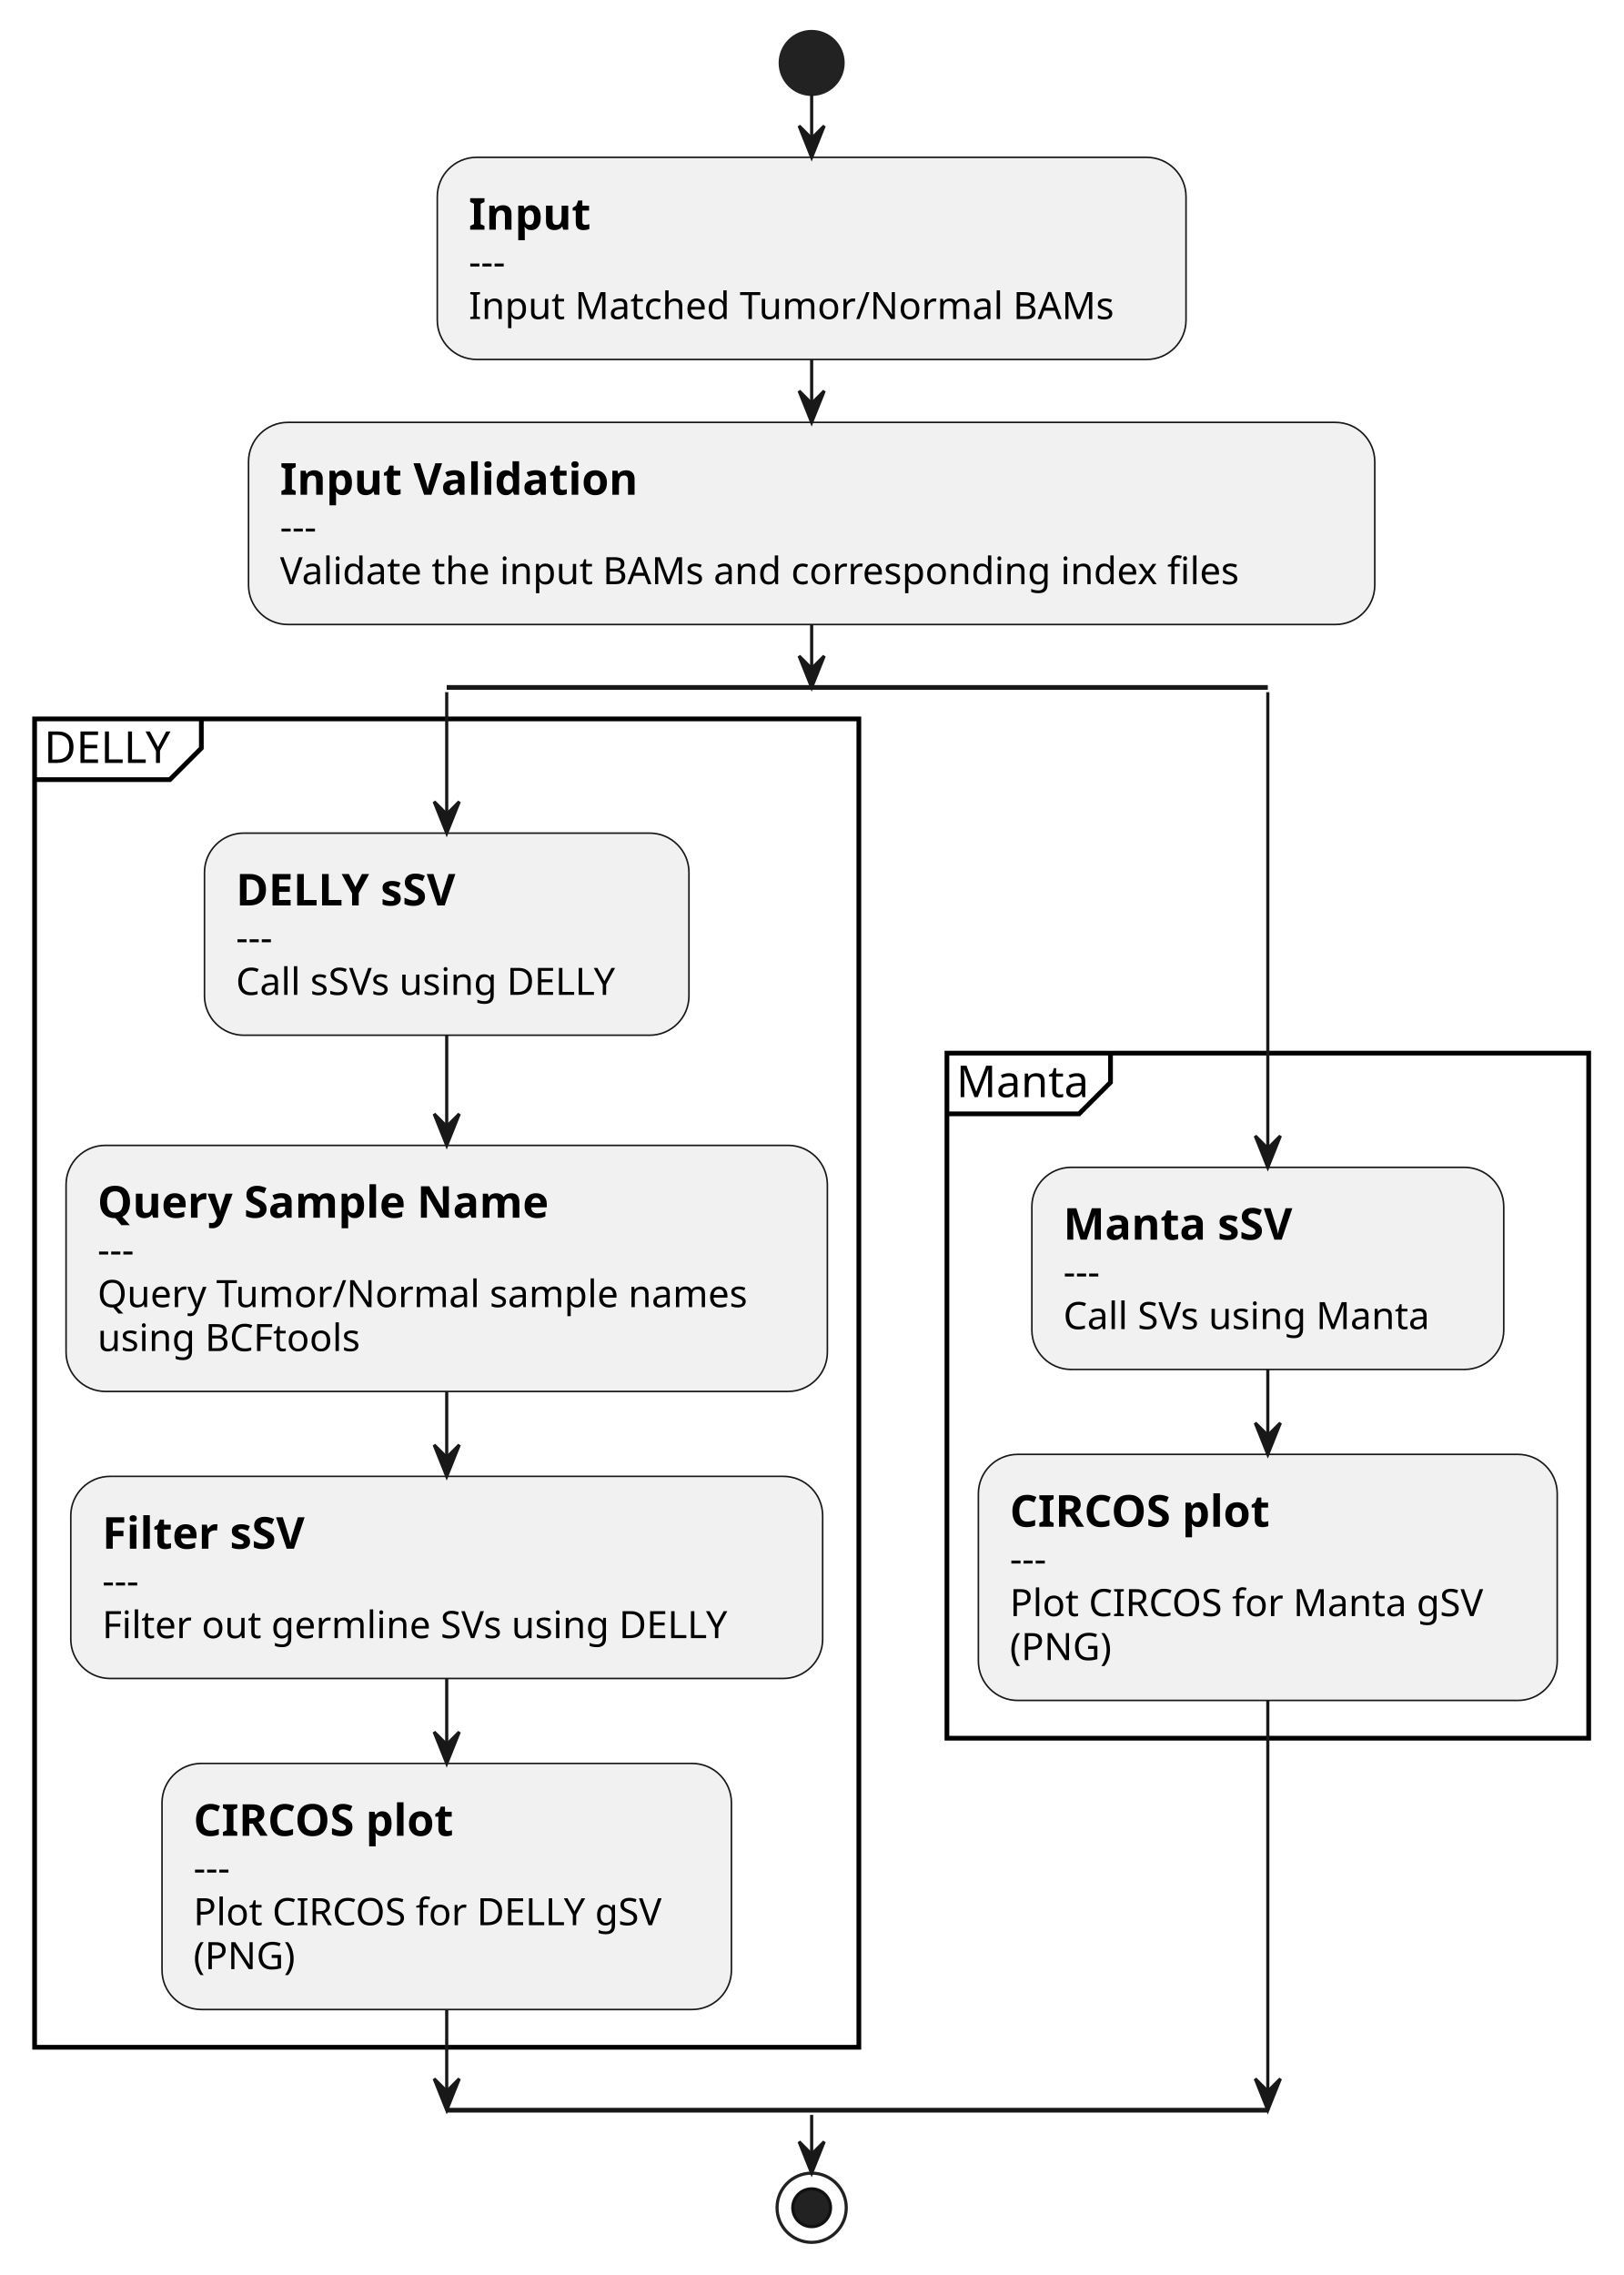
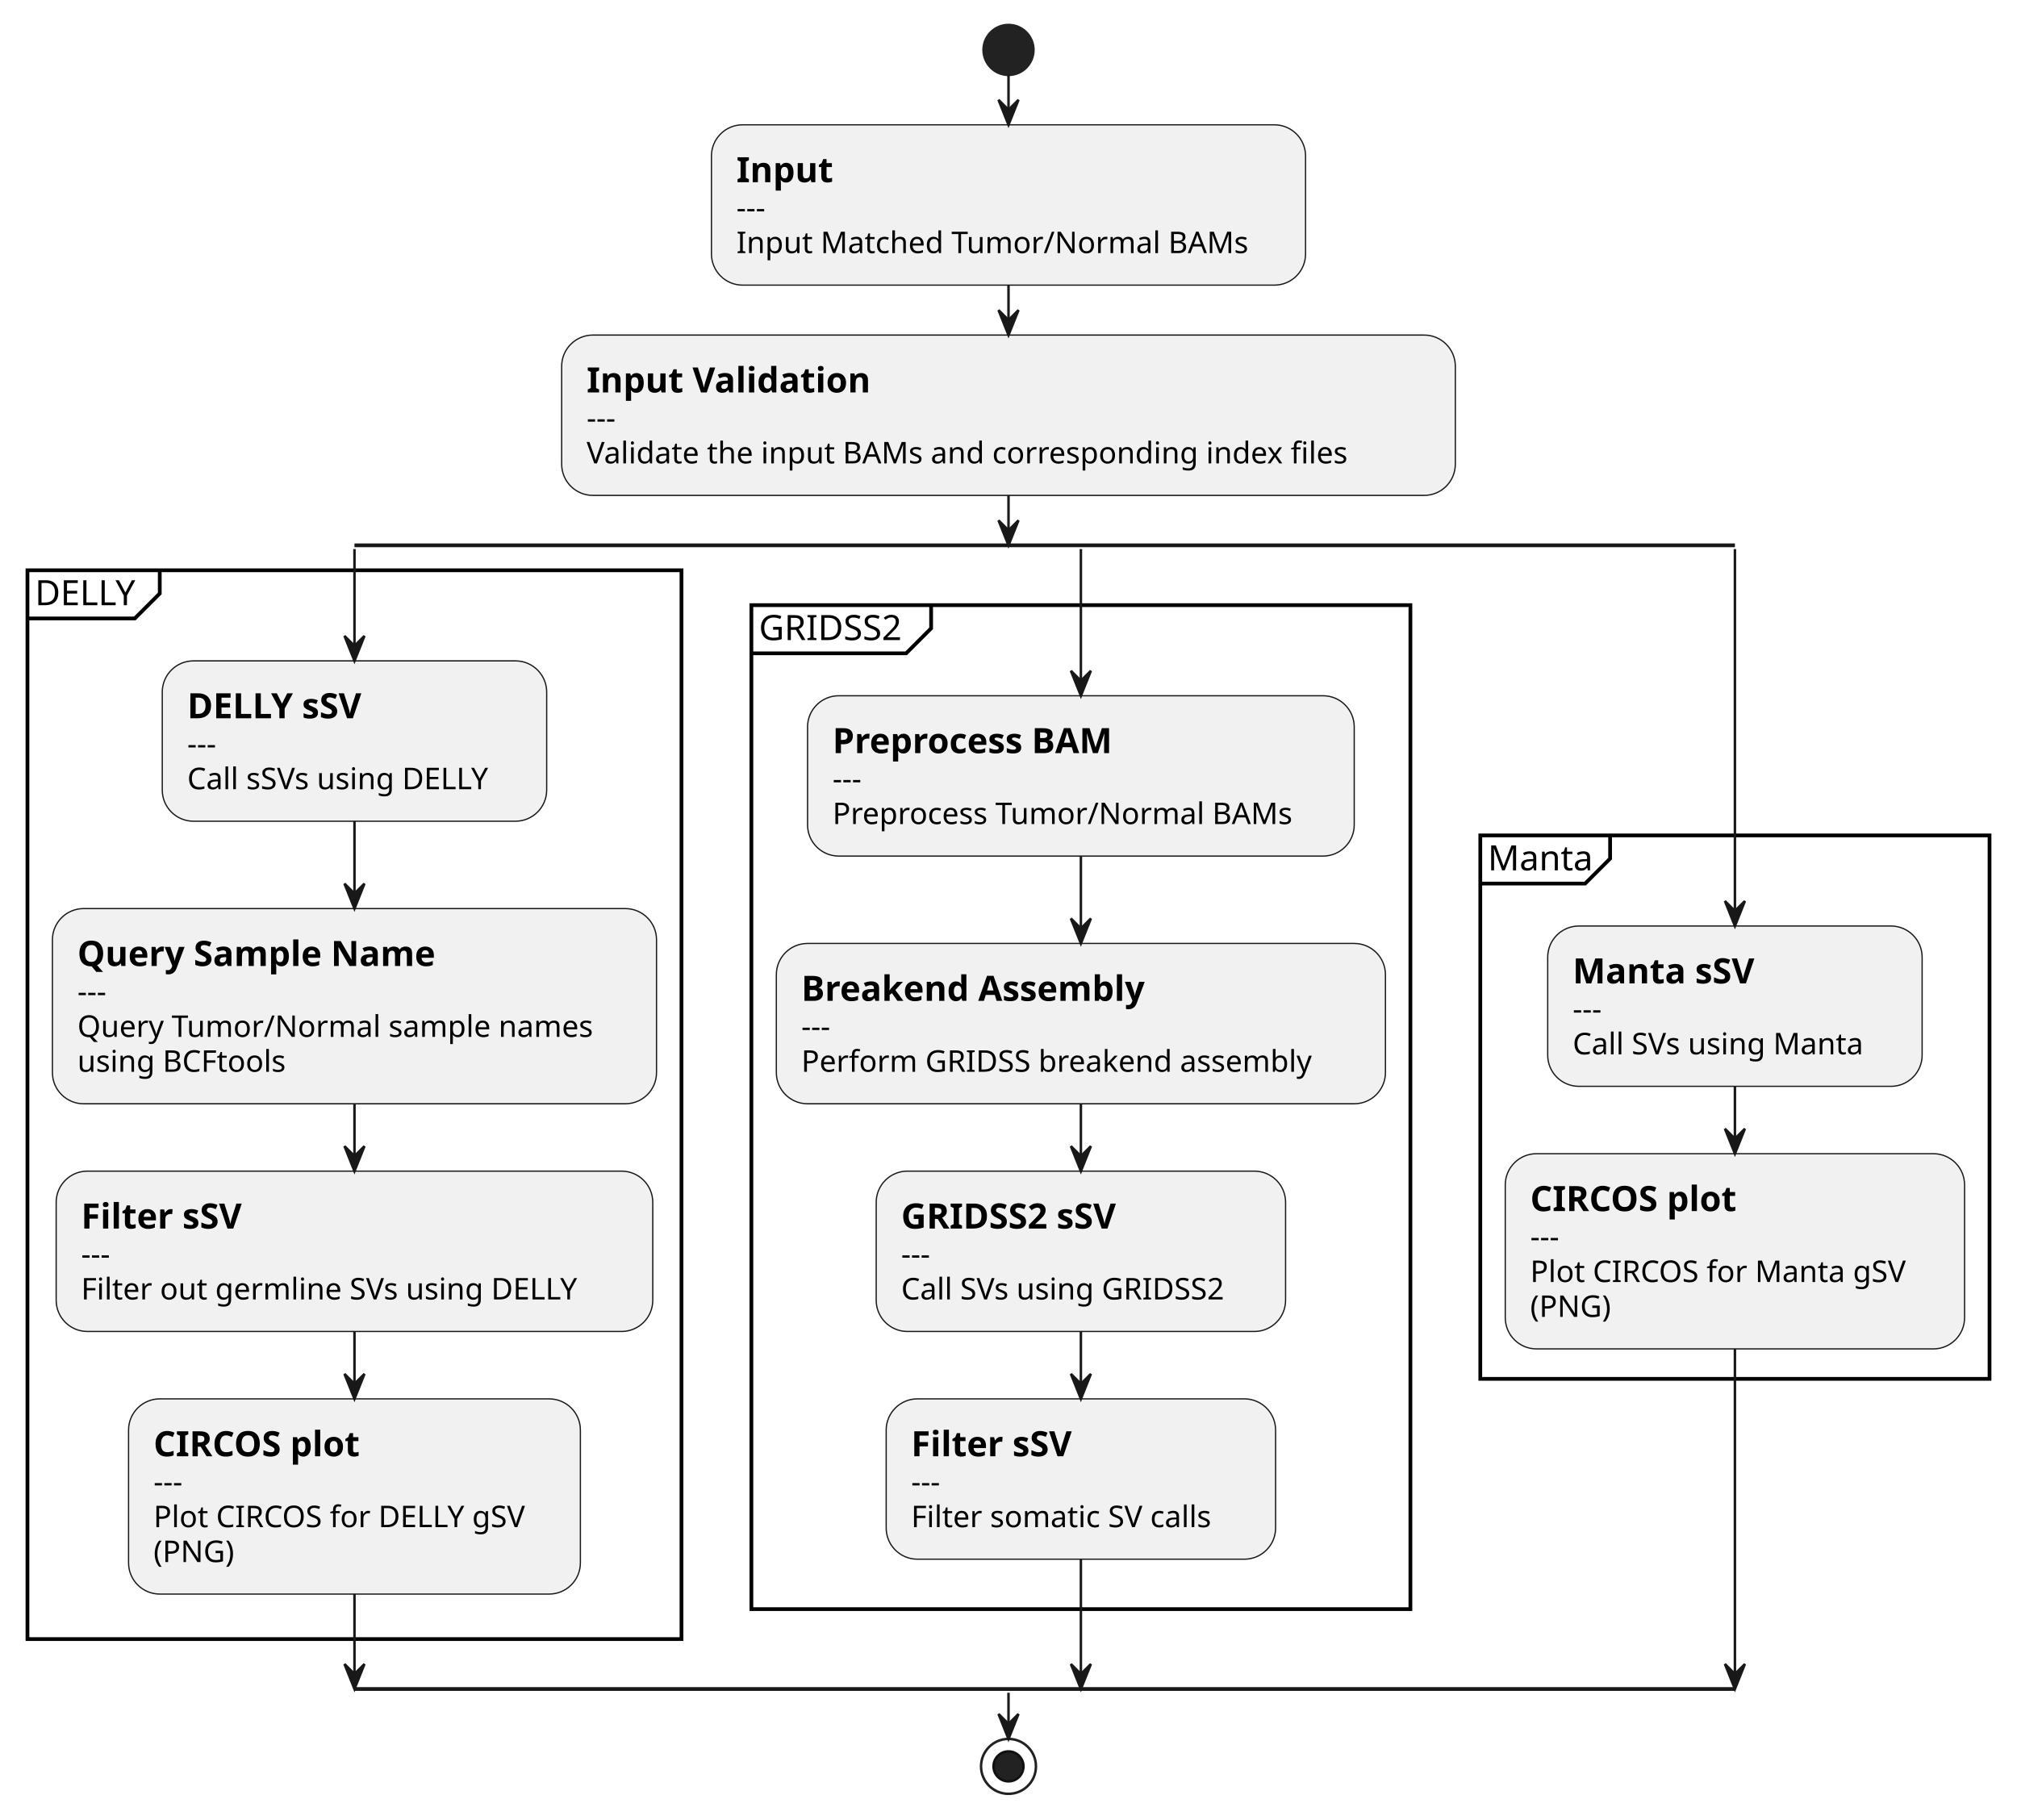
- <svg xmlns="http://www.w3.org/2000/svg" contentStyleType="text/css" height="723px" preserveAspectRatio="none" style="width:516px;height:723px;background:#FFFFFF;" version="1.1" viewBox="0 0 516 723" width="516px" zoomAndPan="magnify">
+ <svg xmlns="http://www.w3.org/2000/svg" contentStyleType="text/css" height="729px" preserveAspectRatio="none" style="width:808px;height:729px;background:#FFFFFF;" version="1.1" viewBox="0 0 808 729" width="808px" zoomAndPan="magnify">
  <defs />
  <g>
-     <ellipse cx="258" cy="20" fill="#222222" rx="10" ry="10" style="stroke:#222222;stroke-width:1.0;" />
-     <rect fill="#F1F1F1" height="64.234" rx="12.5" ry="12.5" style="stroke:#181818;stroke-width:0.5;" width="238" x="139" y="50" />
-     <text fill="#000000" font-family="sans-serif" font-size="14" font-weight="bold" lengthAdjust="spacing" textLength="40" x="149" y="72.995">Input</text>
-     <text fill="#000000" font-family="sans-serif" font-size="12" lengthAdjust="spacing" textLength="12" x="149" y="87.436">---</text>
-     <text fill="#000000" font-family="sans-serif" font-size="12" lengthAdjust="spacing" textLength="218" x="149" y="101.404">Input Matched Tumor/Normal BAMs</text>
-     <rect fill="#F1F1F1" height="64.234" rx="12.5" ry="12.5" style="stroke:#181818;stroke-width:0.5;" width="358" x="79" y="134.234" />
-     <text fill="#000000" font-family="sans-serif" font-size="14" font-weight="bold" lengthAdjust="spacing" textLength="122" x="89" y="157.23">Input Validation</text>
-     <text fill="#000000" font-family="sans-serif" font-size="12" lengthAdjust="spacing" textLength="12" x="89" y="171.67">---</text>
-     <text fill="#000000" font-family="sans-serif" font-size="12" lengthAdjust="spacing" textLength="338" x="89" y="185.639">Validate the input BAMs and corresponding index files</text>
-     <line style="stroke:#181818;stroke-width:1.5;" x1="142" x2="403" y1="218.469" y2="218.469" />
-     <rect fill="none" height="422.156" style="stroke:#000000;stroke-width:1.5;" width="262" x="11" y="228.469" />
+     <ellipse cx="404" cy="20" fill="#222222" rx="10" ry="10" style="stroke:#222222;stroke-width:1.0;" />
+     <rect fill="#F1F1F1" height="64.234" rx="12.5" ry="12.5" style="stroke:#181818;stroke-width:0.5;" width="238" x="285" y="50" />
+     <text fill="#000000" font-family="sans-serif" font-size="14" font-weight="bold" lengthAdjust="spacing" textLength="40" x="295" y="72.995">Input</text>
+     <text fill="#000000" font-family="sans-serif" font-size="12" lengthAdjust="spacing" textLength="12" x="295" y="87.436">---</text>
+     <text fill="#000000" font-family="sans-serif" font-size="12" lengthAdjust="spacing" textLength="218" x="295" y="101.404">Input Matched Tumor/Normal BAMs</text>
+     <rect fill="#F1F1F1" height="64.234" rx="12.5" ry="12.5" style="stroke:#181818;stroke-width:0.5;" width="358" x="225" y="134.234" />
+     <text fill="#000000" font-family="sans-serif" font-size="14" font-weight="bold" lengthAdjust="spacing" textLength="122" x="235" y="157.23">Input Validation</text>
+     <text fill="#000000" font-family="sans-serif" font-size="12" lengthAdjust="spacing" textLength="12" x="235" y="171.67">---</text>
+     <text fill="#000000" font-family="sans-serif" font-size="12" lengthAdjust="spacing" textLength="338" x="235" y="185.639">Validate the input BAMs and corresponding index files</text>
+     <line style="stroke:#181818;stroke-width:1.5;" x1="142" x2="695" y1="218.469" y2="218.469" />
+     <rect fill="none" height="428.188" style="stroke:#000000;stroke-width:1.5;" width="262" x="11" y="228.469" />
    <path d="M64,228.469 L64,237.766 L54,247.766 L11,247.766 " fill="none" style="stroke:#000000;stroke-width:1.5;" />
    <text fill="#000000" font-family="sans-serif" font-size="14" lengthAdjust="spacing" textLength="43" x="14" y="242.464">DELLY</text>
    <rect fill="#F1F1F1" height="64.234" rx="12.5" ry="12.5" style="stroke:#181818;stroke-width:0.5;" width="154" x="65" y="264.766" />
    <text fill="#000000" font-family="sans-serif" font-size="14" font-weight="bold" lengthAdjust="spacing" textLength="83" x="75" y="287.761">DELLY sSV</text>
    <text fill="#000000" font-family="sans-serif" font-size="12" lengthAdjust="spacing" textLength="12" x="75" y="302.201">---</text>
    <text fill="#000000" font-family="sans-serif" font-size="12" lengthAdjust="spacing" textLength="134" x="75" y="316.17">Call sSVs using DELLY</text>
    <rect fill="#F1F1F1" height="78.203" rx="12.5" ry="12.5" style="stroke:#181818;stroke-width:0.5;" width="242" x="21" y="364" />
    <text fill="#000000" font-family="sans-serif" font-size="14" font-weight="bold" lengthAdjust="spacing" textLength="159" x="31" y="386.995">Query Sample Name</text>
    <text fill="#000000" font-family="sans-serif" font-size="12" lengthAdjust="spacing" textLength="12" x="31" y="401.435">---</text>
    <text fill="#000000" font-family="sans-serif" font-size="12" lengthAdjust="spacing" textLength="222" x="31" y="415.404">Query Tumor/Normal sample names</text>
    <text fill="#000000" font-family="sans-serif" font-size="12" lengthAdjust="spacing" textLength="92" x="31" y="429.373">using BCFtools</text>
    <rect fill="#F1F1F1" height="64.234" rx="12.5" ry="12.5" style="stroke:#181818;stroke-width:0.5;" width="239" x="22.5" y="469.188" />
    <text fill="#000000" font-family="sans-serif" font-size="14" font-weight="bold" lengthAdjust="spacing" textLength="75" x="32.5" y="492.183">Filter sSV</text>
    <text fill="#000000" font-family="sans-serif" font-size="12" lengthAdjust="spacing" textLength="12" x="32.5" y="506.623">---</text>
    <text fill="#000000" font-family="sans-serif" font-size="12" lengthAdjust="spacing" textLength="219" x="32.5" y="520.592">Filter out germline SVs using DELLY</text>
    <rect fill="#F1F1F1" height="78.203" rx="12.5" ry="12.5" style="stroke:#181818;stroke-width:0.5;" width="181" x="51.5" y="560.422" />
    <text fill="#000000" font-family="sans-serif" font-size="14" font-weight="bold" lengthAdjust="spacing" textLength="93" x="61.5" y="583.417">CIRCOS plot</text>
    <text fill="#000000" font-family="sans-serif" font-size="12" lengthAdjust="spacing" textLength="12" x="61.5" y="597.857">---</text>
    <text fill="#000000" font-family="sans-serif" font-size="12" lengthAdjust="spacing" textLength="161" x="61.5" y="611.826">Plot CIRCOS for DELLY gSV</text>
    <text fill="#000000" font-family="sans-serif" font-size="12" lengthAdjust="spacing" textLength="36" x="61.5" y="625.795">(PNG)</text>
-     <rect fill="none" height="217.719" style="stroke:#000000;stroke-width:1.5;" width="204" x="301" y="334.688" />
-     <path d="M353,334.688 L353,343.984 L343,353.984 L301,353.984 " fill="none" style="stroke:#000000;stroke-width:1.5;" />
-     <text fill="#000000" font-family="sans-serif" font-size="14" lengthAdjust="spacing" textLength="42" x="304" y="348.683">Manta</text>
-     <rect fill="#F1F1F1" height="64.234" rx="12.5" ry="12.5" style="stroke:#181818;stroke-width:0.5;" width="150" x="328" y="370.984" />
-     <text fill="#000000" font-family="sans-serif" font-size="14" font-weight="bold" lengthAdjust="spacing" textLength="82" x="338" y="393.979">Manta sSV</text>
-     <text fill="#000000" font-family="sans-serif" font-size="12" lengthAdjust="spacing" textLength="12" x="338" y="408.42">---</text>
-     <text fill="#000000" font-family="sans-serif" font-size="12" lengthAdjust="spacing" textLength="130" x="338" y="422.389">Call SVs using Manta</text>
-     <rect fill="#F1F1F1" height="78.203" rx="12.5" ry="12.5" style="stroke:#181818;stroke-width:0.5;" width="184" x="311" y="462.203" />
-     <text fill="#000000" font-family="sans-serif" font-size="14" font-weight="bold" lengthAdjust="spacing" textLength="93" x="321" y="485.198">CIRCOS plot</text>
-     <text fill="#000000" font-family="sans-serif" font-size="12" lengthAdjust="spacing" textLength="12" x="321" y="499.639">---</text>
-     <text fill="#000000" font-family="sans-serif" font-size="12" lengthAdjust="spacing" textLength="164" x="321" y="513.607">Plot CIRCOS for Manta gSV</text>
-     <text fill="#000000" font-family="sans-serif" font-size="12" lengthAdjust="spacing" textLength="36" x="321" y="527.576">(PNG)</text>
-     <line style="stroke:#181818;stroke-width:1.5;" x1="142" x2="403" y1="670.625" y2="670.625" />
-     <ellipse cx="258" cy="701.625" rx="11" ry="11" style="stroke:#222222;stroke-width:1.0;fill:none;" />
-     <ellipse cx="258" cy="701.625" fill="#222222" rx="6" ry="6" style="stroke:#111111;stroke-width:1.0;" />
-     <line style="stroke:#181818;stroke-width:1.0;" x1="258" x2="258" y1="30" y2="50" />
-     <polygon fill="#181818" points="254,40,258,50,262,40,258,44" style="stroke:#181818;stroke-width:1.0;" />
-     <line style="stroke:#181818;stroke-width:1.0;" x1="258" x2="258" y1="114.234" y2="134.234" />
-     <polygon fill="#181818" points="254,124.234,258,134.234,262,124.234,258,128.234" style="stroke:#181818;stroke-width:1.0;" />
+     <rect fill="none" height="402.219" style="stroke:#000000;stroke-width:1.5;" width="264" x="301" y="242.438" />
+     <path d="M373,242.438 L373,251.734 L363,261.734 L301,261.734 " fill="none" style="stroke:#000000;stroke-width:1.5;" />
+     <text fill="#000000" font-family="sans-serif" font-size="14" lengthAdjust="spacing" textLength="62" x="304" y="256.433">GRIDSS2</text>
+     <rect fill="#F1F1F1" height="64.234" rx="12.5" ry="12.5" style="stroke:#181818;stroke-width:0.5;" width="219" x="323.5" y="278.734" />
+     <text fill="#000000" font-family="sans-serif" font-size="14" font-weight="bold" lengthAdjust="spacing" textLength="130" x="333.5" y="301.729">Preprocess BAM</text>
+     <text fill="#000000" font-family="sans-serif" font-size="12" lengthAdjust="spacing" textLength="12" x="333.5" y="316.17">---</text>
+     <text fill="#000000" font-family="sans-serif" font-size="12" lengthAdjust="spacing" textLength="199" x="333.5" y="330.139">Preprocess Tumor/Normal BAMs</text>
+     <rect fill="#F1F1F1" height="64.234" rx="12.5" ry="12.5" style="stroke:#181818;stroke-width:0.5;" width="244" x="311" y="377.969" />
+     <text fill="#000000" font-family="sans-serif" font-size="14" font-weight="bold" lengthAdjust="spacing" textLength="156" x="321" y="400.964">Breakend Assembly</text>
+     <text fill="#000000" font-family="sans-serif" font-size="12" lengthAdjust="spacing" textLength="12" x="321" y="415.404">---</text>
+     <text fill="#000000" font-family="sans-serif" font-size="12" lengthAdjust="spacing" textLength="224" x="321" y="429.373">Perform GRIDSS breakend assembly</text>
+     <rect fill="#F1F1F1" height="64.234" rx="12.5" ry="12.5" style="stroke:#181818;stroke-width:0.5;" width="164" x="351" y="469.188" />
+     <text fill="#000000" font-family="sans-serif" font-size="14" font-weight="bold" lengthAdjust="spacing" textLength="102" x="361" y="492.183">GRIDSS2 sSV</text>
+     <text fill="#000000" font-family="sans-serif" font-size="12" lengthAdjust="spacing" textLength="12" x="361" y="506.623">---</text>
+     <text fill="#000000" font-family="sans-serif" font-size="12" lengthAdjust="spacing" textLength="144" x="361" y="520.592">Call SVs using GRIDSS2</text>
+     <rect fill="#F1F1F1" height="64.234" rx="12.5" ry="12.5" style="stroke:#181818;stroke-width:0.5;" width="156" x="355" y="560.422" />
+     <text fill="#000000" font-family="sans-serif" font-size="14" font-weight="bold" lengthAdjust="spacing" textLength="75" x="365" y="583.417">Filter sSV</text>
+     <text fill="#000000" font-family="sans-serif" font-size="12" lengthAdjust="spacing" textLength="12" x="365" y="597.857">---</text>
+     <text fill="#000000" font-family="sans-serif" font-size="12" lengthAdjust="spacing" textLength="136" x="365" y="611.826">Filter somatic SV calls</text>
+     <rect fill="none" height="217.719" style="stroke:#000000;stroke-width:1.5;" width="204" x="593" y="334.688" />
+     <path d="M645,334.688 L645,343.984 L635,353.984 L593,353.984 " fill="none" style="stroke:#000000;stroke-width:1.5;" />
+     <text fill="#000000" font-family="sans-serif" font-size="14" lengthAdjust="spacing" textLength="42" x="596" y="348.683">Manta</text>
+     <rect fill="#F1F1F1" height="64.234" rx="12.5" ry="12.5" style="stroke:#181818;stroke-width:0.5;" width="150" x="620" y="370.984" />
+     <text fill="#000000" font-family="sans-serif" font-size="14" font-weight="bold" lengthAdjust="spacing" textLength="82" x="630" y="393.979">Manta sSV</text>
+     <text fill="#000000" font-family="sans-serif" font-size="12" lengthAdjust="spacing" textLength="12" x="630" y="408.42">---</text>
+     <text fill="#000000" font-family="sans-serif" font-size="12" lengthAdjust="spacing" textLength="130" x="630" y="422.389">Call SVs using Manta</text>
+     <rect fill="#F1F1F1" height="78.203" rx="12.5" ry="12.5" style="stroke:#181818;stroke-width:0.5;" width="184" x="603" y="462.203" />
+     <text fill="#000000" font-family="sans-serif" font-size="14" font-weight="bold" lengthAdjust="spacing" textLength="93" x="613" y="485.198">CIRCOS plot</text>
+     <text fill="#000000" font-family="sans-serif" font-size="12" lengthAdjust="spacing" textLength="12" x="613" y="499.639">---</text>
+     <text fill="#000000" font-family="sans-serif" font-size="12" lengthAdjust="spacing" textLength="164" x="613" y="513.607">Plot CIRCOS for Manta gSV</text>
+     <text fill="#000000" font-family="sans-serif" font-size="12" lengthAdjust="spacing" textLength="36" x="613" y="527.576">(PNG)</text>
+     <line style="stroke:#181818;stroke-width:1.5;" x1="142" x2="695" y1="676.656" y2="676.656" />
+     <ellipse cx="404" cy="707.656" rx="11" ry="11" style="stroke:#222222;stroke-width:1.0;fill:none;" />
+     <ellipse cx="404" cy="707.656" fill="#222222" rx="6" ry="6" style="stroke:#111111;stroke-width:1.0;" />
+     <line style="stroke:#181818;stroke-width:1.0;" x1="404" x2="404" y1="30" y2="50" />
+     <polygon fill="#181818" points="400,40,404,50,408,40,404,44" style="stroke:#181818;stroke-width:1.0;" />
+     <line style="stroke:#181818;stroke-width:1.0;" x1="404" x2="404" y1="114.234" y2="134.234" />
+     <polygon fill="#181818" points="400,124.234,404,134.234,408,124.234,404,128.234" style="stroke:#181818;stroke-width:1.0;" />
    <line style="stroke:#181818;stroke-width:1.0;" x1="142" x2="142" y1="329" y2="364" />
    <polygon fill="#181818" points="138,354,142,364,146,354,142,358" style="stroke:#181818;stroke-width:1.0;" />
    <line style="stroke:#181818;stroke-width:1.0;" x1="142" x2="142" y1="442.203" y2="469.188" />
    <polygon fill="#181818" points="138,459.188,142,469.188,146,459.188,142,463.188" style="stroke:#181818;stroke-width:1.0;" />
    <line style="stroke:#181818;stroke-width:1.0;" x1="142" x2="142" y1="533.422" y2="560.422" />
    <polygon fill="#181818" points="138,550.422,142,560.422,146,550.422,142,554.422" style="stroke:#181818;stroke-width:1.0;" />
-     <line style="stroke:#181818;stroke-width:1.0;" x1="403" x2="403" y1="435.219" y2="462.203" />
-     <polygon fill="#181818" points="399,452.203,403,462.203,407,452.203,403,456.203" style="stroke:#181818;stroke-width:1.0;" />
+     <line style="stroke:#181818;stroke-width:1.0;" x1="433" x2="433" y1="342.969" y2="377.969" />
+     <polygon fill="#181818" points="429,367.969,433,377.969,437,367.969,433,371.969" style="stroke:#181818;stroke-width:1.0;" />
+     <line style="stroke:#181818;stroke-width:1.0;" x1="433" x2="433" y1="442.203" y2="469.188" />
+     <polygon fill="#181818" points="429,459.188,433,469.188,437,459.188,433,463.188" style="stroke:#181818;stroke-width:1.0;" />
+     <line style="stroke:#181818;stroke-width:1.0;" x1="433" x2="433" y1="533.422" y2="560.422" />
+     <polygon fill="#181818" points="429,550.422,433,560.422,437,550.422,433,554.422" style="stroke:#181818;stroke-width:1.0;" />
+     <line style="stroke:#181818;stroke-width:1.0;" x1="695" x2="695" y1="435.219" y2="462.203" />
+     <polygon fill="#181818" points="691,452.203,695,462.203,699,452.203,695,456.203" style="stroke:#181818;stroke-width:1.0;" />
    <line style="stroke:#181818;stroke-width:1.0;" x1="142" x2="142" y1="219.969" y2="264.766" />
    <polygon fill="#181818" points="138,254.766,142,264.766,146,254.766,142,258.766" style="stroke:#181818;stroke-width:1.0;" />
-     <line style="stroke:#181818;stroke-width:1.0;" x1="403" x2="403" y1="219.969" y2="370.984" />
-     <polygon fill="#181818" points="399,360.984,403,370.984,407,360.984,403,364.984" style="stroke:#181818;stroke-width:1.0;" />
-     <line style="stroke:#181818;stroke-width:1.0;" x1="142" x2="142" y1="638.625" y2="670.625" />
-     <polygon fill="#181818" points="138,660.625,142,670.625,146,660.625,142,664.625" style="stroke:#181818;stroke-width:1.0;" />
-     <line style="stroke:#181818;stroke-width:1.0;" x1="403" x2="403" y1="540.406" y2="670.625" />
-     <polygon fill="#181818" points="399,660.625,403,670.625,407,660.625,403,664.625" style="stroke:#181818;stroke-width:1.0;" />
-     <line style="stroke:#181818;stroke-width:1.0;" x1="258" x2="258" y1="198.469" y2="218.469" />
-     <polygon fill="#181818" points="254,208.469,258,218.469,262,208.469,258,212.469" style="stroke:#181818;stroke-width:1.0;" />
-     <line style="stroke:#181818;stroke-width:1.0;" x1="258" x2="258" y1="672.125" y2="690.625" />
-     <polygon fill="#181818" points="254,680.625,258,690.625,262,680.625,258,684.625" style="stroke:#181818;stroke-width:1.0;" />
+     <line style="stroke:#181818;stroke-width:1.0;" x1="433" x2="433" y1="219.969" y2="278.734" />
+     <polygon fill="#181818" points="429,268.734,433,278.734,437,268.734,433,272.734" style="stroke:#181818;stroke-width:1.0;" />
+     <line style="stroke:#181818;stroke-width:1.0;" x1="695" x2="695" y1="219.969" y2="370.984" />
+     <polygon fill="#181818" points="691,360.984,695,370.984,699,360.984,695,364.984" style="stroke:#181818;stroke-width:1.0;" />
+     <line style="stroke:#181818;stroke-width:1.0;" x1="142" x2="142" y1="638.625" y2="676.656" />
+     <polygon fill="#181818" points="138,666.656,142,676.656,146,666.656,142,670.656" style="stroke:#181818;stroke-width:1.0;" />
+     <line style="stroke:#181818;stroke-width:1.0;" x1="433" x2="433" y1="624.656" y2="676.656" />
+     <polygon fill="#181818" points="429,666.656,433,676.656,437,666.656,433,670.656" style="stroke:#181818;stroke-width:1.0;" />
+     <line style="stroke:#181818;stroke-width:1.0;" x1="695" x2="695" y1="540.406" y2="676.656" />
+     <polygon fill="#181818" points="691,666.656,695,676.656,699,666.656,695,670.656" style="stroke:#181818;stroke-width:1.0;" />
+     <line style="stroke:#181818;stroke-width:1.0;" x1="404" x2="404" y1="198.469" y2="218.469" />
+     <polygon fill="#181818" points="400,208.469,404,218.469,408,208.469,404,212.469" style="stroke:#181818;stroke-width:1.0;" />
+     <line style="stroke:#181818;stroke-width:1.0;" x1="404" x2="404" y1="678.156" y2="696.656" />
+     <polygon fill="#181818" points="400,686.656,404,696.656,408,686.656,404,690.656" style="stroke:#181818;stroke-width:1.0;" />
  </g>
</svg>
